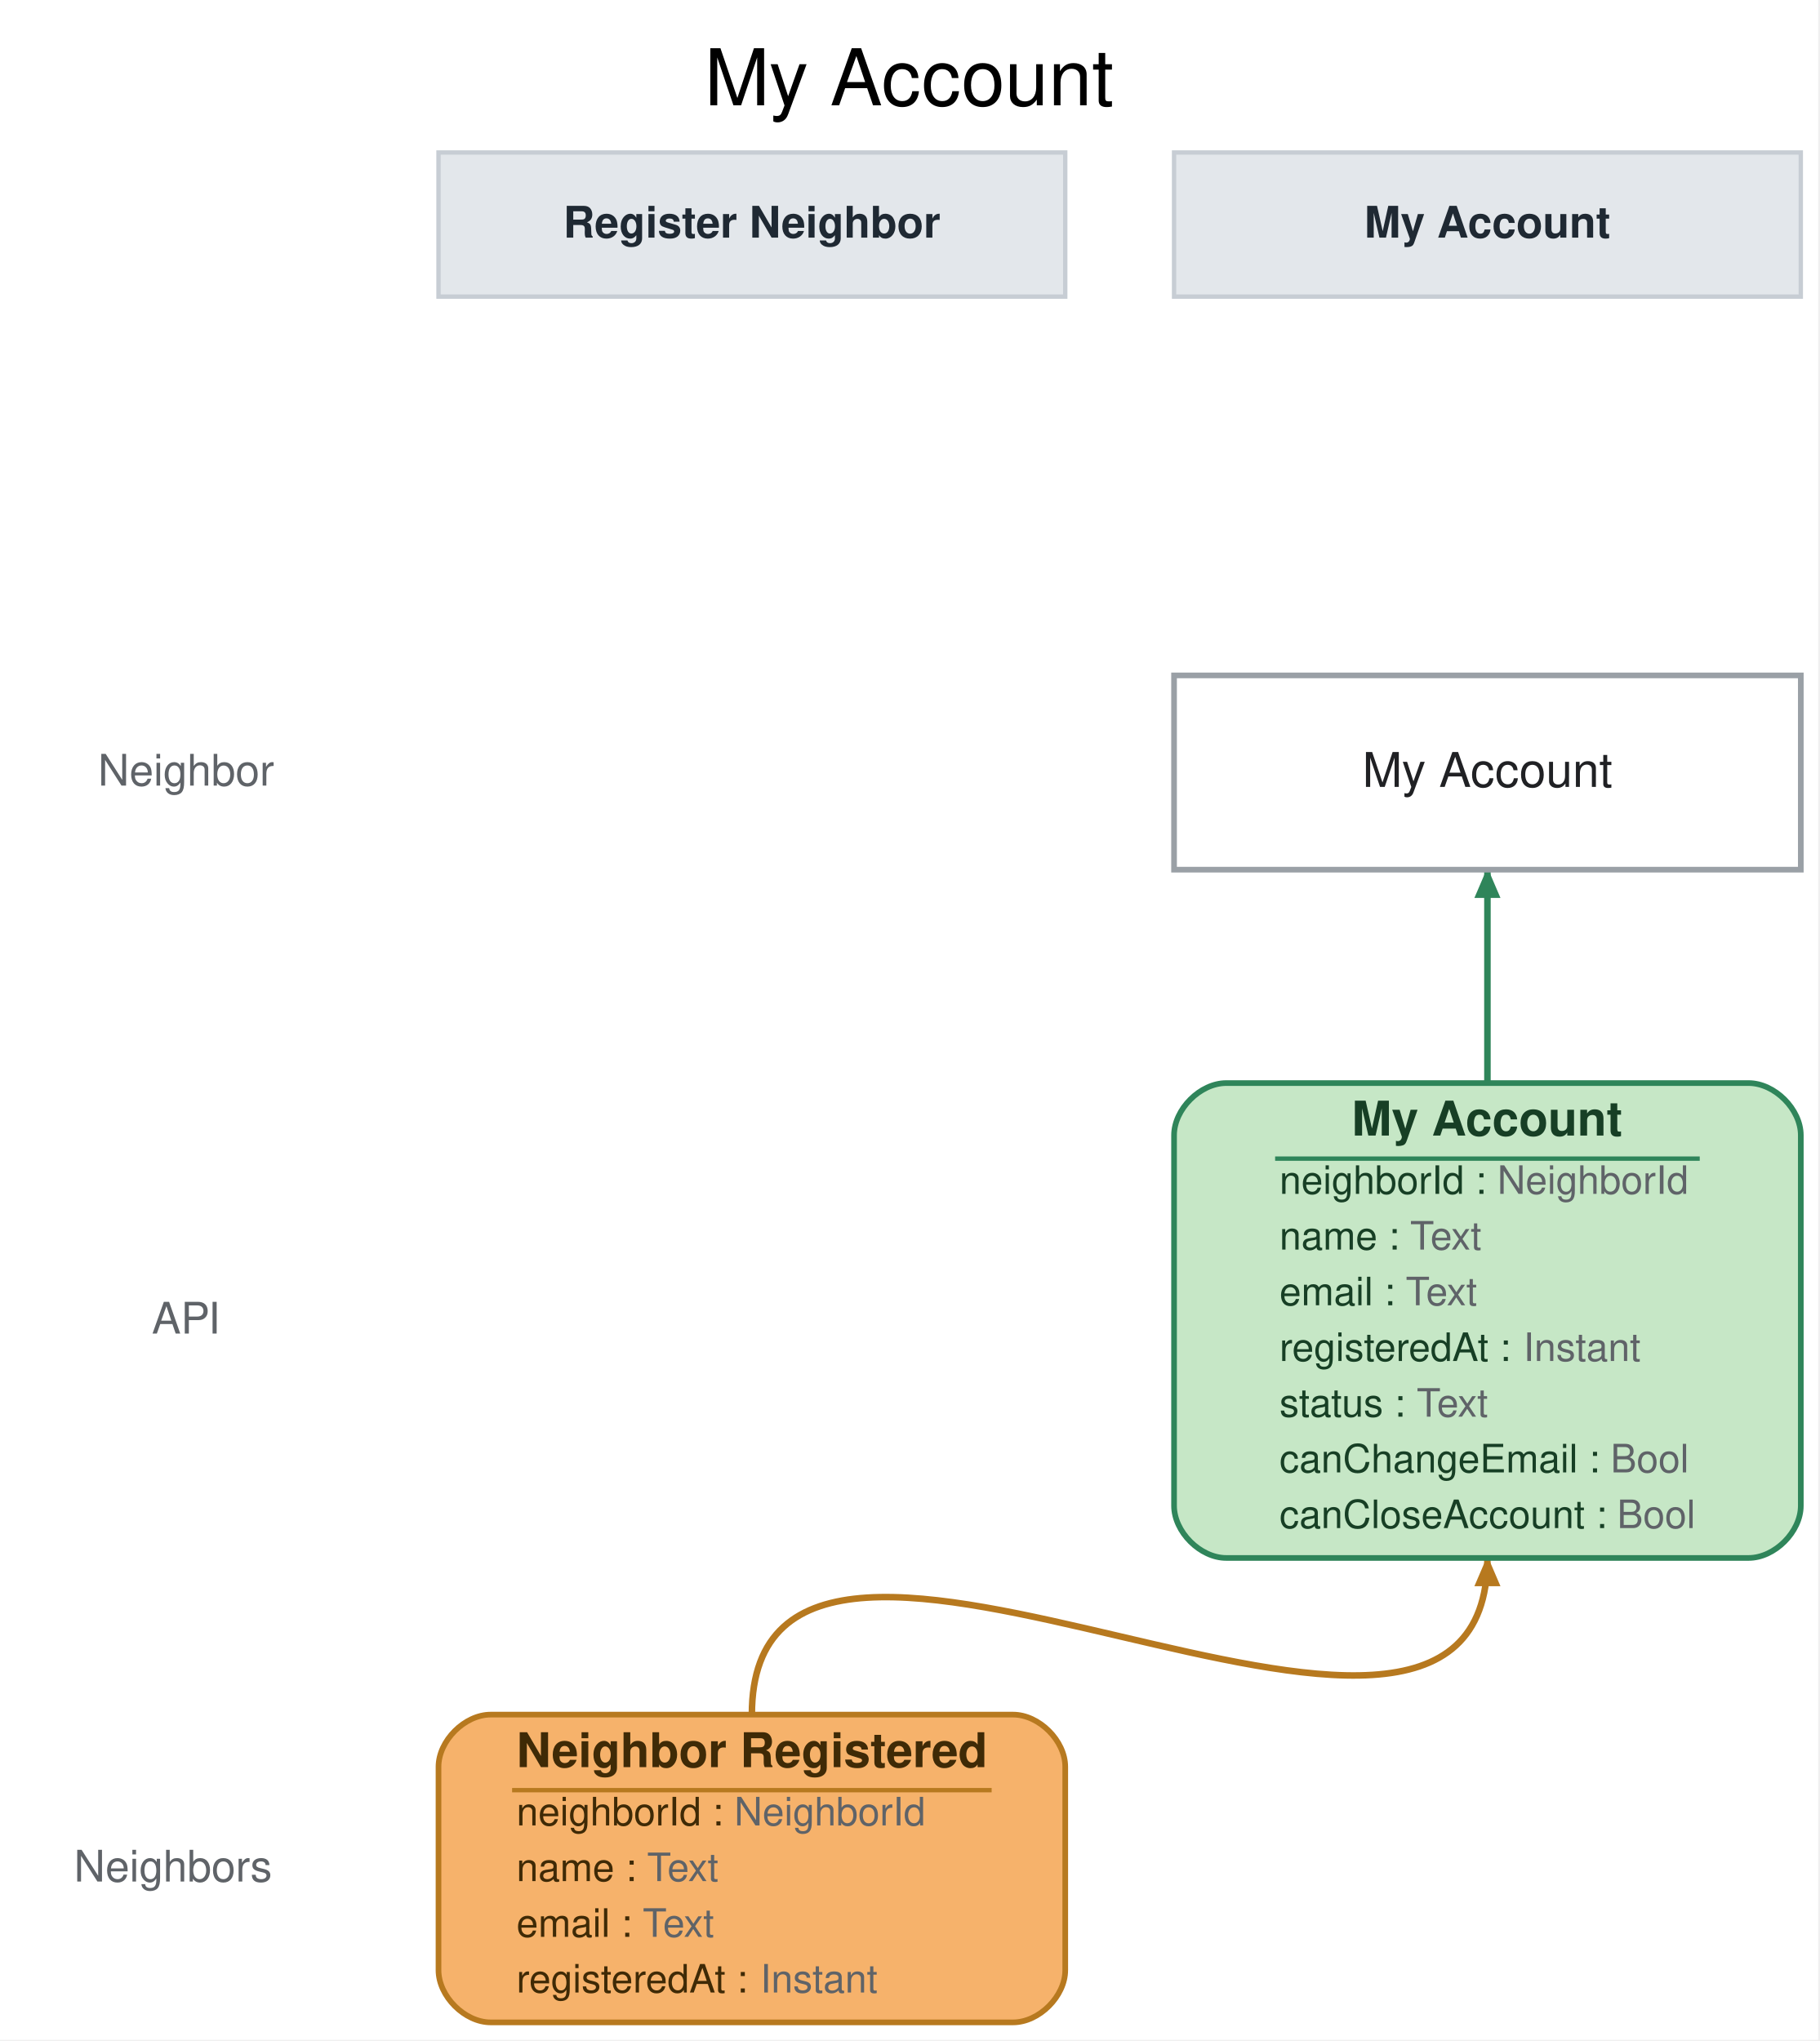
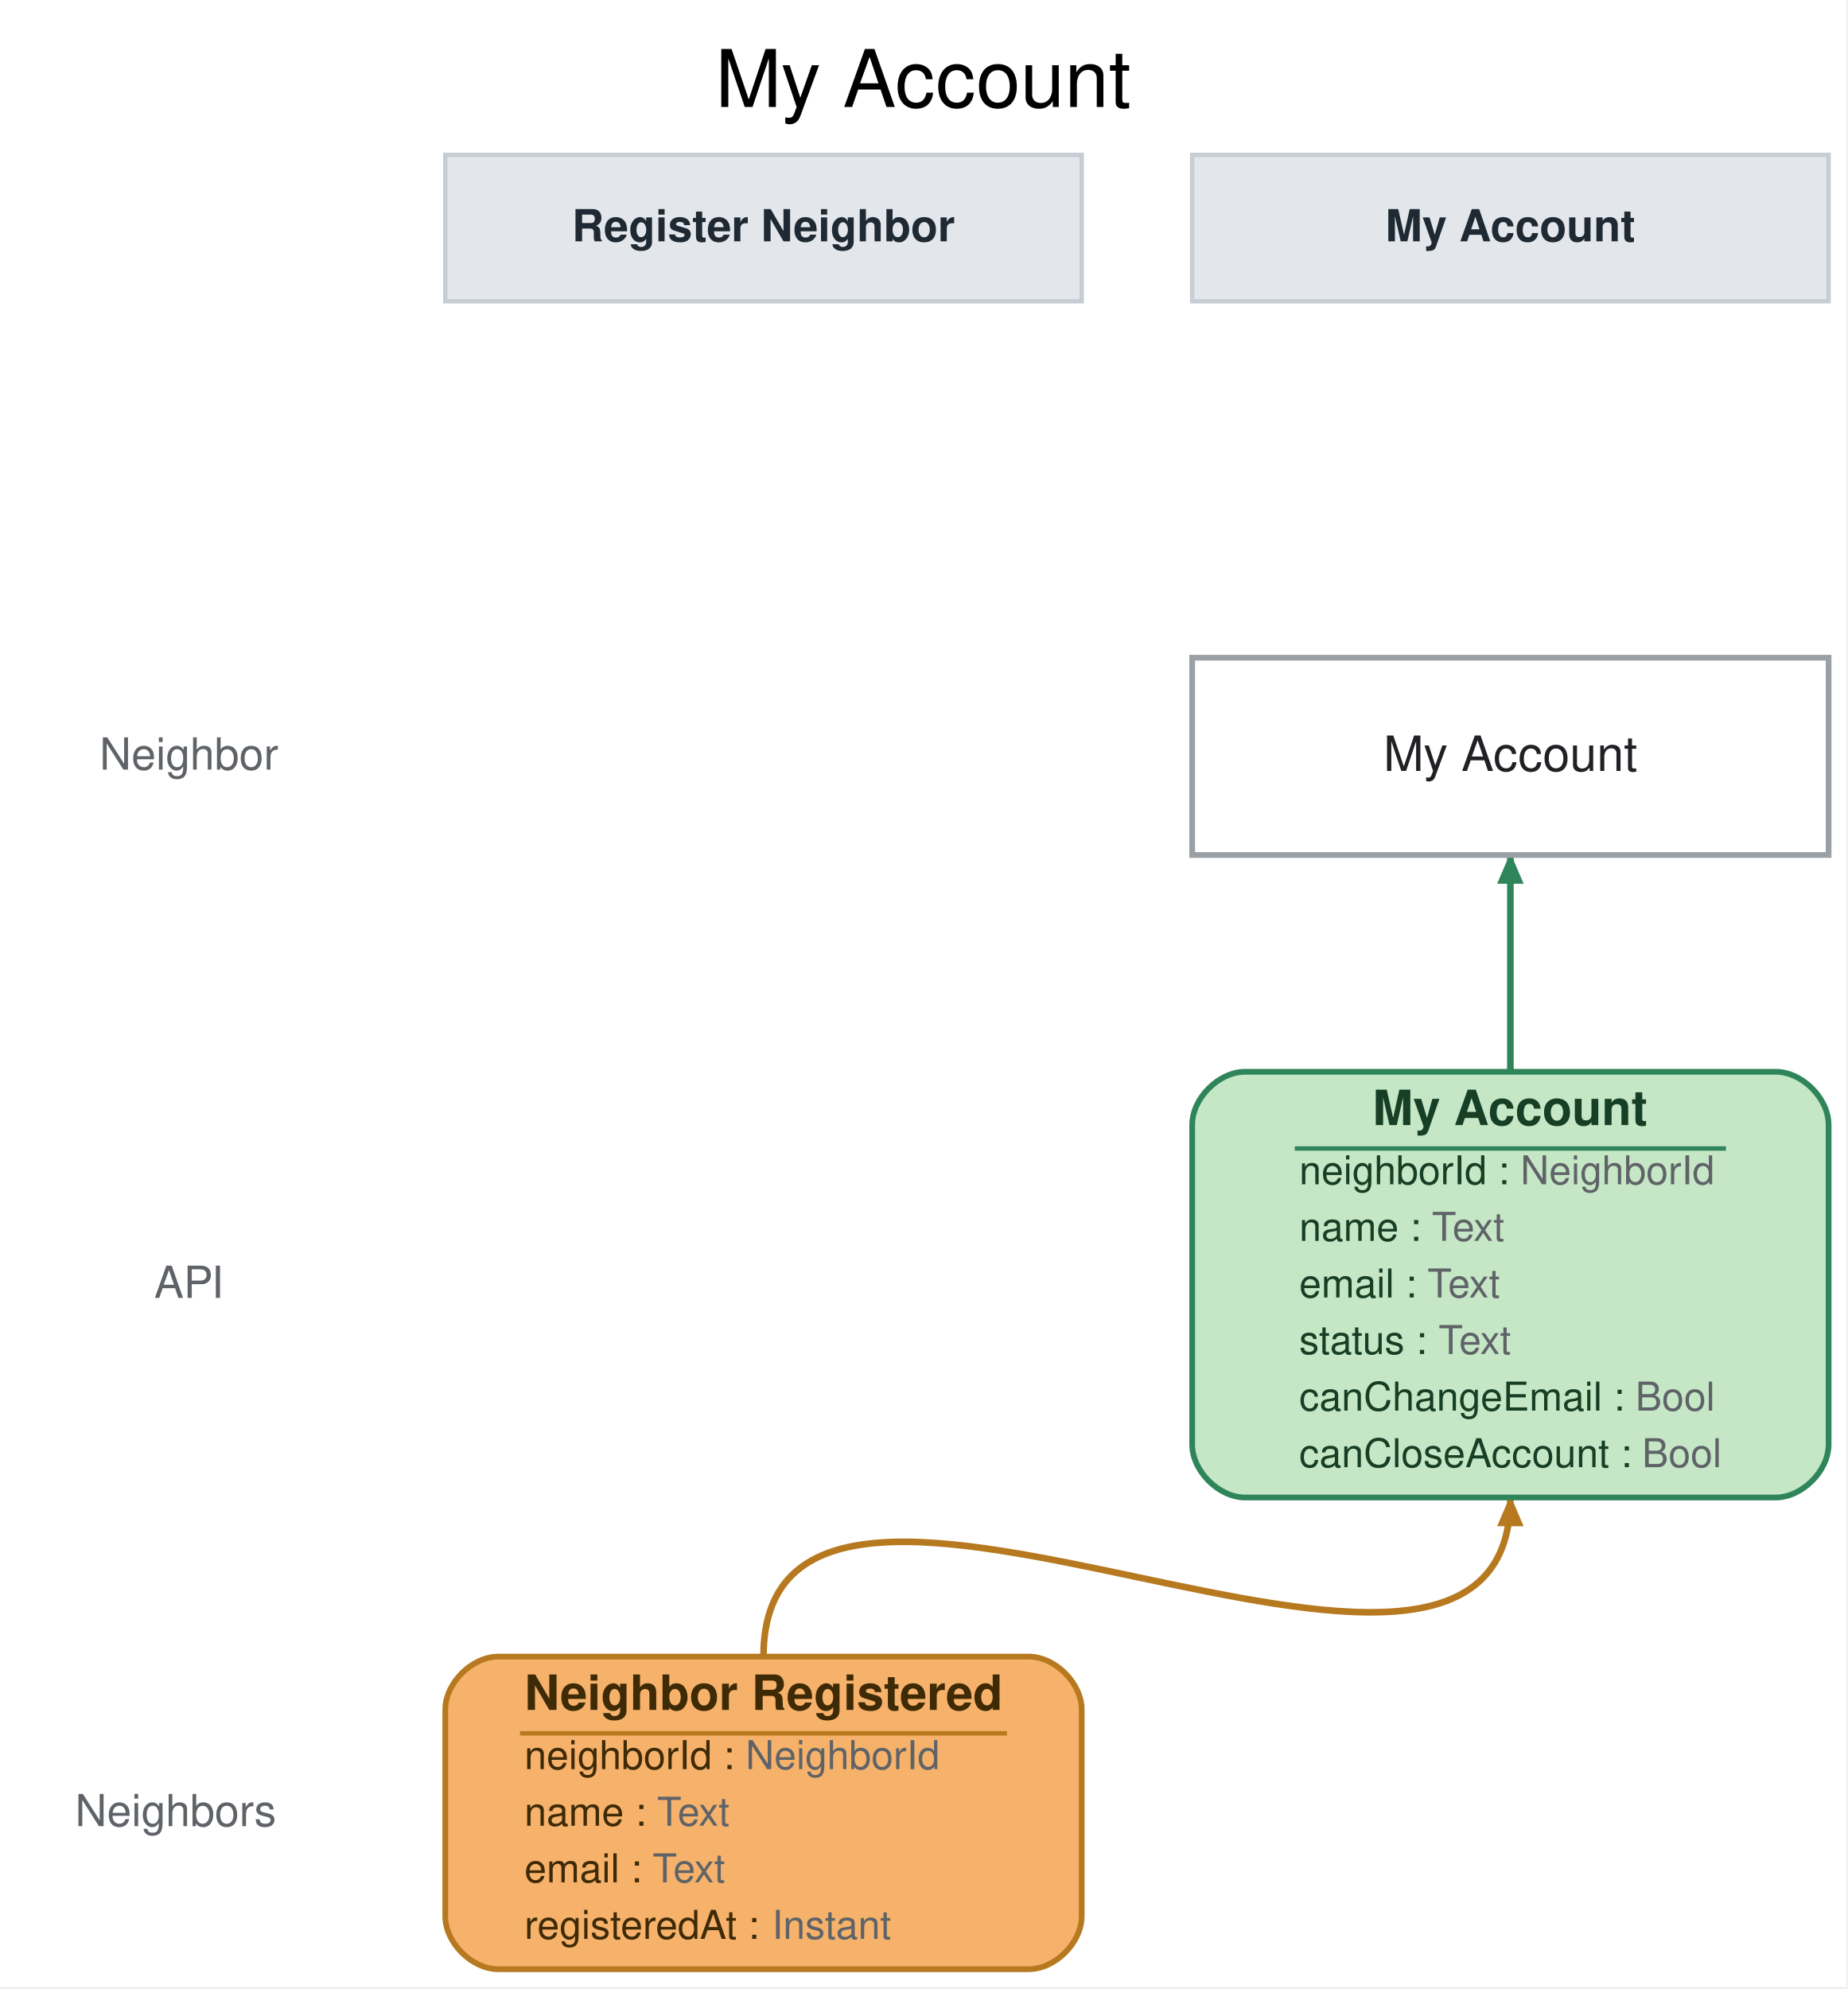
- <svg xmlns="http://www.w3.org/2000/svg" width="418pt" height="469pt" viewBox="0.00 0.00 418.00 469.00">
+ <svg xmlns="http://www.w3.org/2000/svg" width="418pt" height="450pt" viewBox="0.00 0.00 418.00 450.00">
  <defs>
    <marker id="em-arrow-2F855A" markerWidth="9" markerHeight="9" refX="6.5" refY="3" orient="auto" markerUnits="userSpaceOnUse">
      <path d="M0,0 L7,3 L0,6 Z" fill="#2F855A" />
    </marker>
    <marker id="em-arrow-B7791F" markerWidth="9" markerHeight="9" refX="6.5" refY="3" orient="auto" markerUnits="userSpaceOnUse">
      <path d="M0,0 L7,3 L0,6 Z" fill="#B7791F" />
    </marker>
  </defs>
  <style>.em-slice-dim{opacity:.15;transition:opacity .15s ease}</style>
-   <g id="graph0" class="graph" transform="scale(1 1) rotate(0) translate(4 464.72)">
-     <polygon fill="white" stroke="none" points="-4,4 -4,-464.72 413.75,-464.72 413.75,4 -4,4" />
-     <text xml:space="preserve" text-anchor="middle" x="204.88" y="-440.52" font-family="Helvetica,sans-Serif" font-size="18.00">My Account</text>
+   <g id="graph0" class="graph" transform="scale(1 1) rotate(0) translate(4 445.52)">
+     <polygon fill="white" stroke="none" points="-4,4 -4,-445.52 413.75,-445.52 413.75,4 -4,4" />
+     <text xml:space="preserve" text-anchor="middle" x="204.88" y="-421.32" font-family="Helvetica,sans-Serif" font-size="18.00">My Account</text>
    <g class="em-edges">
-       <path fill="none" stroke="#2F855A" stroke-width="1.5" d="M337.75,-215.84 L337.75,-264.88" marker-end="url(#em-arrow-2F855A)" />
-       <path fill="none" stroke="#B7791F" stroke-width="1.5" d="M168.75,-70.72 C168.75,-146.27 337.75,-31.17 337.75,-106.72" marker-end="url(#em-arrow-B7791F)" />
+       <path fill="none" stroke="#2F855A" stroke-width="1.5" d="M337.75,-203.04 L337.75,-252.08" marker-end="url(#em-arrow-2F855A)" />
+       <path fill="none" stroke="#B7791F" stroke-width="1.5" d="M168.75,-70.72 C168.75,-142.43 337.75,-35.01 337.75,-106.72" marker-end="url(#em-arrow-B7791F)" />
    </g>
    <g id="node1" class="node">
</g>
    <g id="node2" class="node">
-       <text xml:space="preserve" text-anchor="middle" x="38.75" y="-284.2" font-family="Helvetica,sans-Serif" font-size="10.00" fill="#5f6368">Neighbor</text>
+       <text xml:space="preserve" text-anchor="middle" x="38.75" y="-271.4" font-family="Helvetica,sans-Serif" font-size="10.00" fill="#5f6368">Neighbor</text>
    </g>
    <g id="node5" class="node">
-       <polygon fill="#e3e7eb" stroke="#c7cdd4" points="240.75,-429.68 96.75,-429.68 96.75,-396.56 240.75,-396.56 240.75,-429.68" />
-       <text xml:space="preserve" text-anchor="middle" x="168.75" y="-410.12" font-family="Helvetica,sans-Serif" font-weight="bold" font-size="10.00" fill="#1f2933">Register Neighbor</text>
+       <polygon fill="#e3e7eb" stroke="#c7cdd4" points="240.75,-410.48 96.75,-410.48 96.75,-377.36 240.75,-377.36 240.75,-410.48" />
+       <text xml:space="preserve" text-anchor="middle" x="168.75" y="-390.92" font-family="Helvetica,sans-Serif" font-weight="bold" font-size="10.00" fill="#1f2933">Register Neighbor</text>
    </g>
    <g id="node3" class="node">
-       <text xml:space="preserve" text-anchor="middle" x="38.75" y="-158.28" font-family="Helvetica,sans-Serif" font-size="10.00" fill="#5f6368">API</text>
+       <text xml:space="preserve" text-anchor="middle" x="38.75" y="-151.88" font-family="Helvetica,sans-Serif" font-size="10.00" fill="#5f6368">API</text>
    </g>
    <g id="node4" class="node">
      <text xml:space="preserve" text-anchor="middle" x="35.75" y="-32.36" font-family="Helvetica,sans-Serif" font-size="10.00" fill="#5f6368">Neighbors</text>
    </g>
    <g data-slice="0" id="node11" class="node">
      <path fill="#f6b26b" stroke="#b7791f" stroke-width="1.3" d="M228.75,-70.72C228.75,-70.72 108.75,-70.72 108.75,-70.72 102.75,-70.72 96.75,-64.72 96.75,-58.72 96.75,-58.72 96.75,-12 96.75,-12 96.75,-6 102.75,0 108.75,0 108.75,0 228.75,0 228.75,0 234.75,0 240.75,-6 240.75,-12 240.75,-12 240.75,-58.72 240.75,-58.72 240.75,-64.72 234.75,-70.72 228.75,-70.72" />
      <polygon fill="#b7791f" stroke="#b7791f" points="113.66,-53.36 113.66,-53.36 223.84,-53.36 223.84,-53.36 113.66,-53.36" />
      <text xml:space="preserve" text-anchor="start" x="114.66" y="-58.66" font-family="Helvetica,sans-Serif" font-weight="bold" font-size="11.00" fill="#3f2a06">Neighbor Registered</text>
      <text xml:space="preserve" text-anchor="start" x="114.66" y="-45.26" font-family="Helvetica,sans-Serif" font-size="9.00" fill="#3f2a06">neighborId : </text>
      <text xml:space="preserve" text-anchor="start" x="164.69" y="-45.26" font-family="Helvetica,sans-Serif" font-size="9.00" fill="#5f6368">NeighborId</text>
      <text xml:space="preserve" text-anchor="start" x="114.66" y="-32.46" font-family="Helvetica,sans-Serif" font-size="9.00" fill="#3f2a06">name : </text>
      <text xml:space="preserve" text-anchor="start" x="144.67" y="-32.46" font-family="Helvetica,sans-Serif" font-size="9.00" fill="#5f6368">Text</text>
      <text xml:space="preserve" text-anchor="start" x="114.66" y="-19.66" font-family="Helvetica,sans-Serif" font-size="9.00" fill="#3f2a06">email : </text>
      <text xml:space="preserve" text-anchor="start" x="143.67" y="-19.66" font-family="Helvetica,sans-Serif" font-size="9.00" fill="#5f6368">Text</text>
      <text xml:space="preserve" text-anchor="start" x="114.66" y="-6.86" font-family="Helvetica,sans-Serif" font-size="9.00" fill="#3f2a06">registeredAt : </text>
      <text xml:space="preserve" text-anchor="start" x="170.68" y="-6.86" font-family="Helvetica,sans-Serif" font-size="9.00" fill="#5f6368">Instant</text>
    </g>
    <g id="node6" class="node">
-       <polygon fill="#e3e7eb" stroke="#c7cdd4" points="409.75,-429.68 265.75,-429.68 265.75,-396.56 409.75,-396.56 409.75,-429.68" />
-       <text xml:space="preserve" text-anchor="middle" x="337.75" y="-410.12" font-family="Helvetica,sans-Serif" font-weight="bold" font-size="10.00" fill="#1f2933">My Account</text>
+       <polygon fill="#e3e7eb" stroke="#c7cdd4" points="409.75,-410.48 265.75,-410.48 265.75,-377.36 409.75,-377.36 409.75,-410.48" />
+       <text xml:space="preserve" text-anchor="middle" x="337.75" y="-390.92" font-family="Helvetica,sans-Serif" font-weight="bold" font-size="10.00" fill="#1f2933">My Account</text>
    </g>
    <g data-slice="1" id="node8" class="node">
-       <polygon fill="#ffffff" stroke="#9aa0a6" stroke-width="1.3" points="409.75,-309.52 265.75,-309.52 265.75,-264.88 409.75,-264.88 409.75,-309.52" />
-       <text xml:space="preserve" text-anchor="middle" x="337.75" y="-283.9" font-family="Helvetica,sans-Serif" font-size="11.00" fill="#202124">My Account</text>
+       <polygon fill="#ffffff" stroke="#9aa0a6" stroke-width="1.3" points="409.75,-296.72 265.75,-296.72 265.75,-252.08 409.75,-252.08 409.75,-296.72" />
+       <text xml:space="preserve" text-anchor="middle" x="337.75" y="-271.1" font-family="Helvetica,sans-Serif" font-size="11.00" fill="#202124">My Account</text>
    </g>
    <g data-slice="1" id="node10" class="node">
-       <path fill="#c6e7c6" stroke="#2f855a" stroke-width="1.3" d="M397.75,-215.84C397.75,-215.84 277.75,-215.84 277.75,-215.84 271.75,-215.84 265.75,-209.84 265.75,-203.84 265.75,-203.84 265.75,-118.72 265.75,-118.72 265.75,-112.72 271.75,-106.72 277.75,-106.72 277.75,-106.72 397.75,-106.72 397.75,-106.72 403.75,-106.72 409.75,-112.72 409.75,-118.72 409.75,-118.72 409.75,-203.84 409.75,-203.84 409.75,-209.84 403.75,-215.84 397.75,-215.84" />
-       <polygon fill="#2f855a" stroke="#2f855a" points="288.97,-198.48 288.97,-198.48 386.53,-198.48 386.53,-198.48 288.97,-198.48" />
-       <text xml:space="preserve" text-anchor="start" x="306.58" y="-203.78" font-family="Helvetica,sans-Serif" font-weight="bold" font-size="11.00" fill="#173f25">My Account</text>
-       <text xml:space="preserve" text-anchor="start" x="289.97" y="-190.38" font-family="Helvetica,sans-Serif" font-size="9.00" fill="#173f25">neighborId : </text>
-       <text xml:space="preserve" text-anchor="start" x="340.01" y="-190.38" font-family="Helvetica,sans-Serif" font-size="9.00" fill="#5f6368">NeighborId</text>
-       <text xml:space="preserve" text-anchor="start" x="289.97" y="-177.58" font-family="Helvetica,sans-Serif" font-size="9.00" fill="#173f25">name : </text>
-       <text xml:space="preserve" text-anchor="start" x="319.99" y="-177.58" font-family="Helvetica,sans-Serif" font-size="9.00" fill="#5f6368">Text</text>
-       <text xml:space="preserve" text-anchor="start" x="289.97" y="-164.78" font-family="Helvetica,sans-Serif" font-size="9.00" fill="#173f25">email : </text>
-       <text xml:space="preserve" text-anchor="start" x="318.98" y="-164.78" font-family="Helvetica,sans-Serif" font-size="9.00" fill="#5f6368">Text</text>
-       <text xml:space="preserve" text-anchor="start" x="289.97" y="-151.98" font-family="Helvetica,sans-Serif" font-size="9.00" fill="#173f25">registeredAt : </text>
-       <text xml:space="preserve" text-anchor="start" x="346" y="-151.98" font-family="Helvetica,sans-Serif" font-size="9.00" fill="#5f6368">Instant</text>
+       <path fill="#c6e7c6" stroke="#2f855a" stroke-width="1.3" d="M397.75,-203.04C397.75,-203.04 277.75,-203.04 277.75,-203.04 271.75,-203.04 265.75,-197.04 265.75,-191.04 265.75,-191.04 265.75,-118.72 265.75,-118.72 265.75,-112.72 271.75,-106.72 277.75,-106.72 277.75,-106.72 397.75,-106.72 397.75,-106.72 403.75,-106.72 409.75,-112.72 409.75,-118.72 409.75,-118.72 409.75,-191.04 409.75,-191.04 409.75,-197.04 403.75,-203.04 397.75,-203.04" />
+       <polygon fill="#2f855a" stroke="#2f855a" points="288.97,-185.68 288.97,-185.68 386.53,-185.68 386.53,-185.68 288.97,-185.68" />
+       <text xml:space="preserve" text-anchor="start" x="306.58" y="-190.98" font-family="Helvetica,sans-Serif" font-weight="bold" font-size="11.00" fill="#173f25">My Account</text>
+       <text xml:space="preserve" text-anchor="start" x="289.97" y="-177.58" font-family="Helvetica,sans-Serif" font-size="9.00" fill="#173f25">neighborId : </text>
+       <text xml:space="preserve" text-anchor="start" x="340.01" y="-177.58" font-family="Helvetica,sans-Serif" font-size="9.00" fill="#5f6368">NeighborId</text>
+       <text xml:space="preserve" text-anchor="start" x="289.97" y="-164.78" font-family="Helvetica,sans-Serif" font-size="9.00" fill="#173f25">name : </text>
+       <text xml:space="preserve" text-anchor="start" x="319.99" y="-164.78" font-family="Helvetica,sans-Serif" font-size="9.00" fill="#5f6368">Text</text>
+       <text xml:space="preserve" text-anchor="start" x="289.97" y="-151.98" font-family="Helvetica,sans-Serif" font-size="9.00" fill="#173f25">email : </text>
+       <text xml:space="preserve" text-anchor="start" x="318.98" y="-151.98" font-family="Helvetica,sans-Serif" font-size="9.00" fill="#5f6368">Text</text>
      <text xml:space="preserve" text-anchor="start" x="289.97" y="-139.18" font-family="Helvetica,sans-Serif" font-size="9.00" fill="#173f25">status : </text>
      <text xml:space="preserve" text-anchor="start" x="321.49" y="-139.18" font-family="Helvetica,sans-Serif" font-size="9.00" fill="#5f6368">Text</text>
      <text xml:space="preserve" text-anchor="start" x="289.97" y="-126.38" font-family="Helvetica,sans-Serif" font-size="9.00" fill="#173f25">canChangeEmail : </text>
      <text xml:space="preserve" text-anchor="start" x="366.02" y="-126.38" font-family="Helvetica,sans-Serif" font-size="9.00" fill="#5f6368">Bool</text>
      <text xml:space="preserve" text-anchor="start" x="289.97" y="-113.58" font-family="Helvetica,sans-Serif" font-size="9.00" fill="#173f25">canCloseAccount : </text>
      <text xml:space="preserve" text-anchor="start" x="367.51" y="-113.58" font-family="Helvetica,sans-Serif" font-size="9.00" fill="#5f6368">Bool</text>
    </g>
    <g class="em-notes" />
    <g class="em-issues" />
    <g class="em-divergences" />
    <g class="em-loops-to" />
  </g>
</svg>
